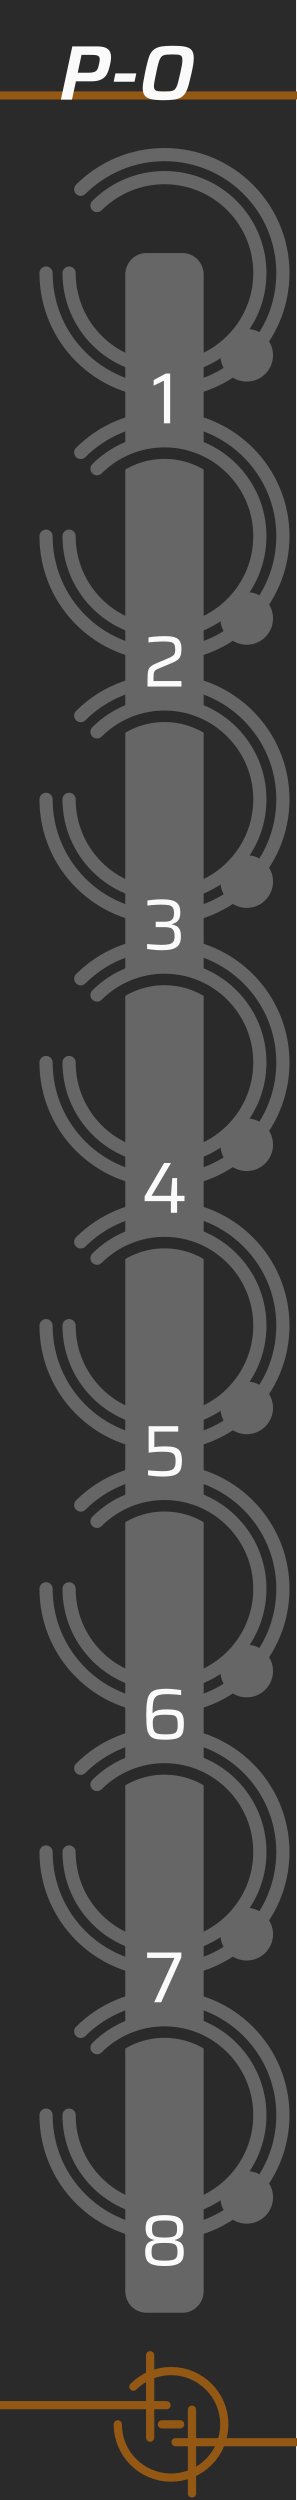
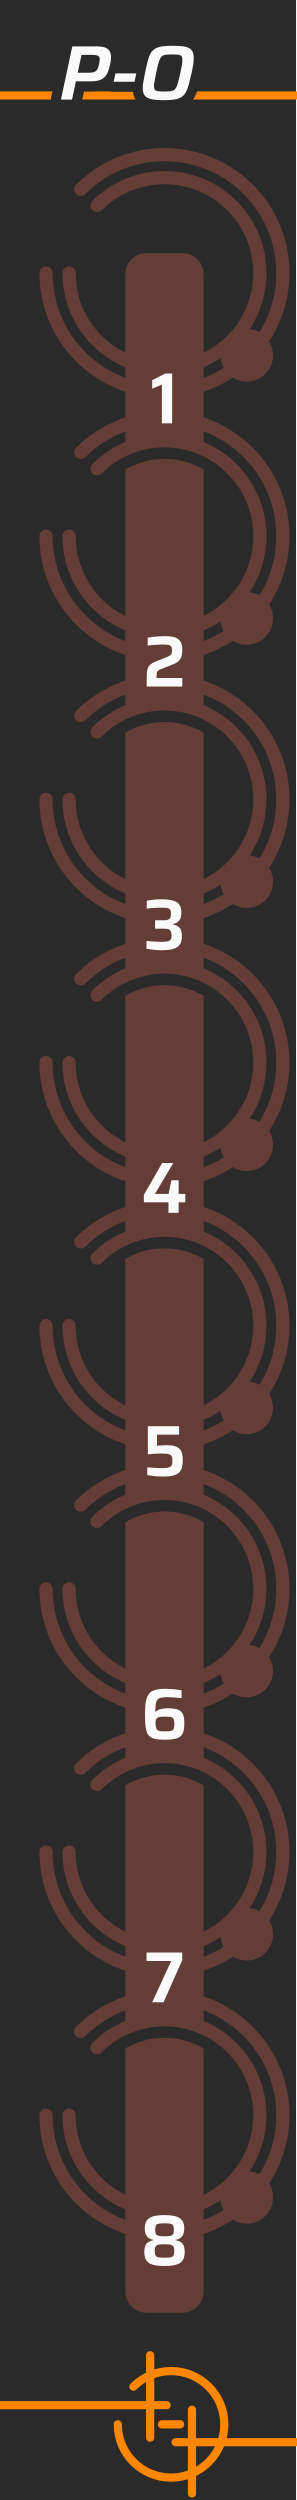
<svg xmlns="http://www.w3.org/2000/svg" width="100%" height="100%" viewBox="0 0 45 380" version="1.1" xml:space="preserve" style="fill-rule:evenodd;clip-rule:evenodd;stroke-linecap:round;stroke-linejoin:round;stroke-miterlimit:1.5;">
  <g id="background" transform="matrix(0.3,0,0,1,0,0)">
    <rect x="0" y="0" width="150" height="380" style="fill:rgb(42,42,42);" />
  </g>
  <g id="output" transform="matrix(1,0,0,1,-98.5,-10)">
    <g id="controls-background" transform="matrix(1,0,0,1,97,0)">
      <g transform="matrix(0.78158,0,0,0.916412,5.85871,29.4938)">
-         <path d="M33.447,24.286L33.447,358.743C33.447,360.399 31.87,361.744 29.928,361.744L22.891,361.744C20.949,361.744 19.373,360.399 19.373,358.743L19.373,24.286C19.373,22.63 20.949,21.285 22.891,21.285L29.928,21.285C31.87,21.285 33.447,22.63 33.447,24.286Z" style="fill:rgb(102,102,102);stroke:rgb(102,102,102);stroke-width:1.17px;" />
+         <path d="M33.447,24.286L33.447,358.743C33.447,360.399 31.87,361.744 29.928,361.744L22.891,361.744C20.949,361.744 19.373,360.399 19.373,358.743L19.373,24.286C19.373,22.63 20.949,21.285 22.891,21.285L29.928,21.285C31.87,21.285 33.447,22.63 33.447,24.286Z" style="fill:rgb(99,61,54);stroke:rgb(99,61,54);stroke-width:1.17px;" />
      </g>
      <g id="in-8-cutout" transform="matrix(1.1087,0,0,1.1087,-2.88043,-22.7283)">
        <path d="M34.632,311.368C32.475,309.212 29.55,308 26.5,308C23.45,308 20.525,309.212 18.368,311.368C20.525,309.212 23.45,308 26.5,308C29.55,308 32.475,309.212 34.632,311.368Z" style="fill:none;stroke:rgb(42,42,42);stroke-width:1.8px;stroke-linecap:butt;stroke-miterlimit:2;" />
      </g>
      <g id="in-7-cutout" transform="matrix(1.1087,0,0,1.1087,-2.88043,-62.7283)">
        <path d="M34.632,311.368C32.475,309.212 29.55,308 26.5,308C23.45,308 20.525,309.212 18.368,311.368C20.525,309.212 23.45,308 26.5,308C29.55,308 32.475,309.212 34.632,311.368Z" style="fill:none;stroke:rgb(42,42,42);stroke-width:1.8px;stroke-linecap:butt;stroke-miterlimit:2;" />
      </g>
      <g id="in-6-cutout" transform="matrix(1.1087,0,0,1.1087,-2.88043,-102.728)">
        <path d="M34.632,311.368C32.475,309.212 29.55,308 26.5,308C23.45,308 20.525,309.212 18.368,311.368C20.525,309.212 23.45,308 26.5,308C29.55,308 32.475,309.212 34.632,311.368Z" style="fill:none;stroke:rgb(42,42,42);stroke-width:1.8px;stroke-linecap:butt;stroke-miterlimit:2;" />
      </g>
      <g id="in-5-cutout" transform="matrix(1.1087,0,0,1.1087,-2.88043,-142.728)">
        <path d="M34.632,311.368C32.475,309.212 29.55,308 26.5,308C23.45,308 20.525,309.212 18.368,311.368C20.525,309.212 23.45,308 26.5,308C29.55,308 32.475,309.212 34.632,311.368Z" style="fill:none;stroke:rgb(42,42,42);stroke-width:1.8px;stroke-linecap:butt;stroke-miterlimit:2;" />
      </g>
      <g id="in-4-cutout" transform="matrix(1.1087,0,0,1.1087,-2.88043,-182.728)">
        <path d="M34.632,311.368C32.475,309.212 29.55,308 26.5,308C23.45,308 20.525,309.212 18.368,311.368C20.525,309.212 23.45,308 26.5,308C29.55,308 32.475,309.212 34.632,311.368Z" style="fill:none;stroke:rgb(42,42,42);stroke-width:1.8px;stroke-linecap:butt;stroke-miterlimit:2;" />
      </g>
      <g id="in-3-cutout" transform="matrix(1.1087,0,0,1.1087,-2.88043,-222.728)">
        <path d="M34.632,311.368C32.475,309.212 29.55,308 26.5,308C23.45,308 20.525,309.212 18.368,311.368C20.525,309.212 23.45,308 26.5,308C29.55,308 32.475,309.212 34.632,311.368Z" style="fill:none;stroke:rgb(42,42,42);stroke-width:1.8px;stroke-linecap:butt;stroke-miterlimit:2;" />
      </g>
      <g id="in-2-cutout" transform="matrix(1.1087,0,0,1.1087,-2.88043,-262.728)">
        <path d="M34.632,311.368C32.475,309.212 29.55,308 26.5,308C23.45,308 20.525,309.212 18.368,311.368C20.525,309.212 23.45,308 26.5,308C29.55,308 32.475,309.212 34.632,311.368Z" style="fill:none;stroke:rgb(42,42,42);stroke-width:1.8px;stroke-linecap:butt;stroke-miterlimit:2;" />
      </g>
      <g id="in-8" transform="matrix(1.56522,0,0,1.56522,-14.9783,-168.587)">
-         <path d="M15,319.5C15,325.851 20.149,331 26.5,331C32.847,331 38,325.847 38,319.5C38,313.153 32.847,308 26.5,308C23.45,308 20.525,309.212 18.368,311.368C20.525,309.212 23.45,308 26.5,308C32.847,308 38,313.153 38,319.5C38,325.847 32.847,331 26.5,331C20.149,331 15,325.851 15,319.5Z" style="fill:none;stroke:rgb(102,102,102);stroke-width:1.28px;stroke-linecap:butt;stroke-miterlimit:2;" />
+         <path d="M15,319.5C15,325.851 20.149,331 26.5,331C32.847,331 38,325.847 38,319.5C38,313.153 32.847,308 26.5,308C23.45,308 20.525,309.212 18.368,311.368C20.525,309.212 23.45,308 26.5,308C32.847,308 38,313.153 38,319.5C38,325.847 32.847,331 26.5,331C20.149,331 15,325.851 15,319.5Z" style="fill:none;stroke:rgb(99,61,54);stroke-width:1.28px;stroke-linecap:butt;stroke-miterlimit:2;" />
      </g>
      <g id="in-7" transform="matrix(1.56522,0,0,1.56522,-14.9783,-145.978)">
-         <path d="M15,279.5C15,285.851 20.149,291 26.5,291C32.847,291 38,285.847 38,279.5C38,273.153 32.847,268 26.5,268C23.45,268 20.525,269.212 18.368,271.368C20.525,269.212 23.45,268 26.5,268C32.847,268 38,273.153 38,279.5C38,285.847 32.847,291 26.5,291C20.149,291 15,285.851 15,279.5Z" style="fill:none;stroke:rgb(102,102,102);stroke-width:1.28px;stroke-linecap:butt;stroke-miterlimit:2;" />
+         <path d="M15,279.5C15,285.851 20.149,291 26.5,291C32.847,291 38,285.847 38,279.5C38,273.153 32.847,268 26.5,268C23.45,268 20.525,269.212 18.368,271.368C20.525,269.212 23.45,268 26.5,268C32.847,268 38,273.153 38,279.5C38,285.847 32.847,291 26.5,291C20.149,291 15,285.851 15,279.5Z" style="fill:none;stroke:rgb(99,61,54);stroke-width:1.28px;stroke-linecap:butt;stroke-miterlimit:2;" />
      </g>
      <g id="in-6" transform="matrix(1.56522,0,0,1.56522,-14.9783,-123.37)">
-         <path d="M15,239.5C15,245.851 20.149,251 26.5,251C32.847,251 38,245.847 38,239.5C38,233.153 32.847,228 26.5,228C23.45,228 20.525,229.212 18.368,231.368C20.525,229.212 23.45,228 26.5,228C32.847,228 38,233.153 38,239.5C38,245.847 32.847,251 26.5,251C20.149,251 15,245.851 15,239.5Z" style="fill:none;stroke:rgb(102,102,102);stroke-width:1.28px;stroke-linecap:butt;stroke-miterlimit:2;" />
+         <path d="M15,239.5C15,245.851 20.149,251 26.5,251C32.847,251 38,245.847 38,239.5C38,233.153 32.847,228 26.5,228C23.45,228 20.525,229.212 18.368,231.368C20.525,229.212 23.45,228 26.5,228C32.847,228 38,233.153 38,239.5C38,245.847 32.847,251 26.5,251C20.149,251 15,245.851 15,239.5Z" style="fill:none;stroke:rgb(99,61,54);stroke-width:1.28px;stroke-linecap:butt;stroke-miterlimit:2;" />
      </g>
      <g id="in-5" transform="matrix(1.56522,0,0,1.56522,-14.9783,-100.761)">
-         <path d="M15,199.5C15,205.851 20.149,211 26.5,211C32.847,211 38,205.847 38,199.5C38,193.153 32.847,188 26.5,188C23.45,188 20.525,189.212 18.368,191.368C20.525,189.212 23.45,188 26.5,188C32.847,188 38,193.153 38,199.5C38,205.847 32.847,211 26.5,211C20.149,211 15,205.851 15,199.5Z" style="fill:none;stroke:rgb(102,102,102);stroke-width:1.28px;stroke-linecap:butt;stroke-miterlimit:2;" />
+         <path d="M15,199.5C15,205.851 20.149,211 26.5,211C32.847,211 38,205.847 38,199.5C38,193.153 32.847,188 26.5,188C23.45,188 20.525,189.212 18.368,191.368C20.525,189.212 23.45,188 26.5,188C32.847,188 38,193.153 38,199.5C38,205.847 32.847,211 26.5,211C20.149,211 15,205.851 15,199.5Z" style="fill:none;stroke:rgb(99,61,54);stroke-width:1.28px;stroke-linecap:butt;stroke-miterlimit:2;" />
      </g>
      <g id="in-4" transform="matrix(1.56522,0,0,1.56522,-14.9783,-78.1522)">
-         <path d="M15,159.5C15,165.851 20.149,171 26.5,171C32.847,171 38,165.847 38,159.5C38,153.153 32.847,148 26.5,148C23.45,148 20.525,149.212 18.368,151.368C20.525,149.212 23.45,148 26.5,148C32.847,148 38,153.153 38,159.5C38,165.847 32.847,171 26.5,171C20.149,171 15,165.851 15,159.5Z" style="fill:none;stroke:rgb(102,102,102);stroke-width:1.28px;stroke-linecap:butt;stroke-miterlimit:2;" />
+         <path d="M15,159.5C15,165.851 20.149,171 26.5,171C32.847,171 38,165.847 38,159.5C38,153.153 32.847,148 26.5,148C23.45,148 20.525,149.212 18.368,151.368C20.525,149.212 23.45,148 26.5,148C32.847,148 38,153.153 38,159.5C38,165.847 32.847,171 26.5,171C20.149,171 15,165.851 15,159.5Z" style="fill:none;stroke:rgb(99,61,54);stroke-width:1.28px;stroke-linecap:butt;stroke-miterlimit:2;" />
      </g>
      <g id="in-3" transform="matrix(1.56522,0,0,1.56522,-14.9783,-55.5435)">
-         <path d="M15,119.5C15,125.851 20.149,131 26.5,131C32.847,131 38,125.847 38,119.5C38,113.153 32.847,108 26.5,108C23.45,108 20.525,109.212 18.368,111.368C20.525,109.212 23.45,108 26.5,108C32.847,108 38,113.153 38,119.5C38,125.847 32.847,131 26.5,131C20.149,131 15,125.851 15,119.5Z" style="fill:none;stroke:rgb(102,102,102);stroke-width:1.28px;stroke-linecap:butt;stroke-miterlimit:2;" />
+         <path d="M15,119.5C15,125.851 20.149,131 26.5,131C32.847,131 38,125.847 38,119.5C38,113.153 32.847,108 26.5,108C23.45,108 20.525,109.212 18.368,111.368C20.525,109.212 23.45,108 26.5,108C32.847,108 38,113.153 38,119.5C38,125.847 32.847,131 26.5,131C20.149,131 15,125.851 15,119.5Z" style="fill:none;stroke:rgb(99,61,54);stroke-width:1.28px;stroke-linecap:butt;stroke-miterlimit:2;" />
      </g>
      <g id="in-2" transform="matrix(1.56522,0,0,1.56522,-14.9783,-32.9348)">
-         <path d="M15,79.5C15,85.851 20.149,91 26.5,91C32.847,91 38,85.847 38,79.5C38,73.153 32.847,68 26.5,68C23.45,68 20.525,69.212 18.368,71.368C20.525,69.212 23.45,68 26.5,68C32.847,68 38,73.153 38,79.5C38,85.847 32.847,91 26.5,91C20.149,91 15,85.851 15,79.5Z" style="fill:none;stroke:rgb(102,102,102);stroke-width:1.28px;stroke-linecap:butt;stroke-miterlimit:2;" />
+         <path d="M15,79.5C15,85.851 20.149,91 26.5,91C32.847,91 38,85.847 38,79.5C38,73.153 32.847,68 26.5,68C23.45,68 20.525,69.212 18.368,71.368C20.525,69.212 23.45,68 26.5,68C32.847,68 38,73.153 38,79.5C38,85.847 32.847,91 26.5,91C20.149,91 15,85.851 15,79.5Z" style="fill:none;stroke:rgb(99,61,54);stroke-width:1.28px;stroke-linecap:butt;stroke-miterlimit:2;" />
      </g>
      <g id="in-1" transform="matrix(1.56522,0,0,1.56522,-14.9783,-10.3261)">
-         <path d="M15,39.5C15,45.851 20.149,51 26.5,51C32.847,51 38,45.847 38,39.5C38,33.153 32.847,28 26.5,28C23.45,28 20.525,29.212 18.368,31.368C20.525,29.212 23.45,28 26.5,28C32.847,28 38,33.153 38,39.5C38,45.847 32.847,51 26.5,51C20.149,51 15,45.851 15,39.5Z" style="fill:none;stroke:rgb(102,102,102);stroke-width:1.28px;stroke-linecap:butt;stroke-miterlimit:2;" />
+         <path d="M15,39.5C15,45.851 20.149,51 26.5,51C32.847,51 38,45.847 38,39.5C38,33.153 32.847,28 26.5,28C23.45,28 20.525,29.212 18.368,31.368C20.525,29.212 23.45,28 26.5,28C32.847,28 38,33.153 38,39.5C38,45.847 32.847,51 26.5,51C20.149,51 15,45.851 15,39.5Z" style="fill:none;stroke:rgb(99,61,54);stroke-width:1.28px;stroke-linecap:butt;stroke-miterlimit:2;" />
      </g>
      <g id="in-81" transform="matrix(1.26087,0,0,1.26087,-6.91304,-71.3478)">
-         <path d="M15,319.5C15,325.851 20.149,331 26.5,331C32.847,331 38,325.847 38,319.5C38,313.153 32.847,308 26.5,308C23.45,308 20.525,309.212 18.368,311.368C20.525,309.212 23.45,308 26.5,308C32.847,308 38,313.153 38,319.5C38,325.847 32.847,331 26.5,331C20.149,331 15,325.851 15,319.5Z" style="fill:none;stroke:rgb(102,102,102);stroke-width:1.59px;stroke-linecap:butt;stroke-miterlimit:2;" />
+         <path d="M15,319.5C15,325.851 20.149,331 26.5,331C32.847,331 38,325.847 38,319.5C38,313.153 32.847,308 26.5,308C23.45,308 20.525,309.212 18.368,311.368C20.525,309.212 23.45,308 26.5,308C32.847,308 38,313.153 38,319.5C38,325.847 32.847,331 26.5,331C20.149,331 15,325.851 15,319.5Z" style="fill:none;stroke:rgb(99,61,54);stroke-width:1.59px;stroke-linecap:butt;stroke-miterlimit:2;" />
      </g>
      <g id="in-71" transform="matrix(1.26087,0,0,1.26087,-6.91304,-60.9131)">
-         <path d="M15,279.5C15,285.851 20.149,291 26.5,291C32.847,291 38,285.847 38,279.5C38,273.153 32.847,268 26.5,268C23.45,268 20.525,269.212 18.368,271.368C20.525,269.212 23.45,268 26.5,268C32.847,268 38,273.153 38,279.5C38,285.847 32.847,291 26.5,291C20.149,291 15,285.851 15,279.5Z" style="fill:none;stroke:rgb(102,102,102);stroke-width:1.59px;stroke-linecap:butt;stroke-miterlimit:2;" />
+         <path d="M15,279.5C15,285.851 20.149,291 26.5,291C32.847,291 38,285.847 38,279.5C38,273.153 32.847,268 26.5,268C23.45,268 20.525,269.212 18.368,271.368C20.525,269.212 23.45,268 26.5,268C32.847,268 38,273.153 38,279.5C38,285.847 32.847,291 26.5,291C20.149,291 15,285.851 15,279.5Z" style="fill:none;stroke:rgb(99,61,54);stroke-width:1.59px;stroke-linecap:butt;stroke-miterlimit:2;" />
      </g>
      <g id="in-61" transform="matrix(1.26087,0,0,1.26087,-6.91304,-50.4783)">
-         <path d="M15,239.5C15,245.851 20.149,251 26.5,251C32.847,251 38,245.847 38,239.5C38,233.153 32.847,228 26.5,228C23.45,228 20.525,229.212 18.368,231.368C20.525,229.212 23.45,228 26.5,228C32.847,228 38,233.153 38,239.5C38,245.847 32.847,251 26.5,251C20.149,251 15,245.851 15,239.5Z" style="fill:none;stroke:rgb(102,102,102);stroke-width:1.59px;stroke-linecap:butt;stroke-miterlimit:2;" />
+         <path d="M15,239.5C15,245.851 20.149,251 26.5,251C32.847,251 38,245.847 38,239.5C38,233.153 32.847,228 26.5,228C23.45,228 20.525,229.212 18.368,231.368C20.525,229.212 23.45,228 26.5,228C32.847,228 38,233.153 38,239.5C38,245.847 32.847,251 26.5,251C20.149,251 15,245.851 15,239.5Z" style="fill:none;stroke:rgb(99,61,54);stroke-width:1.59px;stroke-linecap:butt;stroke-miterlimit:2;" />
      </g>
      <g id="in-51" transform="matrix(1.26087,0,0,1.26087,-6.91304,-40.0435)">
-         <path d="M15,199.5C15,205.851 20.149,211 26.5,211C32.847,211 38,205.847 38,199.5C38,193.153 32.847,188 26.5,188C23.45,188 20.525,189.212 18.368,191.368C20.525,189.212 23.45,188 26.5,188C32.847,188 38,193.153 38,199.5C38,205.847 32.847,211 26.5,211C20.149,211 15,205.851 15,199.5Z" style="fill:none;stroke:rgb(102,102,102);stroke-width:1.59px;stroke-linecap:butt;stroke-miterlimit:2;" />
+         <path d="M15,199.5C15,205.851 20.149,211 26.5,211C32.847,211 38,205.847 38,199.5C38,193.153 32.847,188 26.5,188C23.45,188 20.525,189.212 18.368,191.368C20.525,189.212 23.45,188 26.5,188C32.847,188 38,193.153 38,199.5C38,205.847 32.847,211 26.5,211C20.149,211 15,205.851 15,199.5Z" style="fill:none;stroke:rgb(99,61,54);stroke-width:1.59px;stroke-linecap:butt;stroke-miterlimit:2;" />
      </g>
      <g id="in-41" transform="matrix(1.26087,0,0,1.26087,-6.91304,-29.6087)">
-         <path d="M15,159.5C15,165.851 20.149,171 26.5,171C32.847,171 38,165.847 38,159.5C38,153.153 32.847,148 26.5,148C23.45,148 20.525,149.212 18.368,151.368C20.525,149.212 23.45,148 26.5,148C32.847,148 38,153.153 38,159.5C38,165.847 32.847,171 26.5,171C20.149,171 15,165.851 15,159.5Z" style="fill:none;stroke:rgb(102,102,102);stroke-width:1.59px;stroke-linecap:butt;stroke-miterlimit:2;" />
+         <path d="M15,159.5C15,165.851 20.149,171 26.5,171C32.847,171 38,165.847 38,159.5C38,153.153 32.847,148 26.5,148C23.45,148 20.525,149.212 18.368,151.368C20.525,149.212 23.45,148 26.5,148C32.847,148 38,153.153 38,159.5C38,165.847 32.847,171 26.5,171C20.149,171 15,165.851 15,159.5Z" style="fill:none;stroke:rgb(99,61,54);stroke-width:1.59px;stroke-linecap:butt;stroke-miterlimit:2;" />
      </g>
      <g id="in-31" transform="matrix(1.26087,0,0,1.26087,-6.91304,-19.1739)">
-         <path d="M15,119.5C15,125.851 20.149,131 26.5,131C32.847,131 38,125.847 38,119.5C38,113.153 32.847,108 26.5,108C23.45,108 20.525,109.212 18.368,111.368C20.525,109.212 23.45,108 26.5,108C32.847,108 38,113.153 38,119.5C38,125.847 32.847,131 26.5,131C20.149,131 15,125.851 15,119.5Z" style="fill:none;stroke:rgb(102,102,102);stroke-width:1.59px;stroke-linecap:butt;stroke-miterlimit:2;" />
+         <path d="M15,119.5C15,125.851 20.149,131 26.5,131C32.847,131 38,125.847 38,119.5C38,113.153 32.847,108 26.5,108C23.45,108 20.525,109.212 18.368,111.368C20.525,109.212 23.45,108 26.5,108C32.847,108 38,113.153 38,119.5C38,125.847 32.847,131 26.5,131C20.149,131 15,125.851 15,119.5Z" style="fill:none;stroke:rgb(99,61,54);stroke-width:1.59px;stroke-linecap:butt;stroke-miterlimit:2;" />
      </g>
      <g id="in-21" transform="matrix(1.26087,0,0,1.26087,-6.91304,-8.73914)">
-         <path d="M15,79.5C15,85.851 20.149,91 26.5,91C32.847,91 38,85.847 38,79.5C38,73.153 32.847,68 26.5,68C23.45,68 20.525,69.212 18.368,71.368C20.525,69.212 23.45,68 26.5,68C32.847,68 38,73.153 38,79.5C38,85.847 32.847,91 26.5,91C20.149,91 15,85.851 15,79.5Z" style="fill:none;stroke:rgb(102,102,102);stroke-width:1.59px;stroke-linecap:butt;stroke-miterlimit:2;" />
+         <path d="M15,79.5C15,85.851 20.149,91 26.5,91C32.847,91 38,85.847 38,79.5C38,73.153 32.847,68 26.5,68C23.45,68 20.525,69.212 18.368,71.368C20.525,69.212 23.45,68 26.5,68C32.847,68 38,73.153 38,79.5C38,85.847 32.847,91 26.5,91C20.149,91 15,85.851 15,79.5Z" style="fill:none;stroke:rgb(99,61,54);stroke-width:1.59px;stroke-linecap:butt;stroke-miterlimit:2;" />
      </g>
      <g id="in-11" transform="matrix(1.26087,0,0,1.26087,-6.91304,1.69564)">
-         <path d="M15,39.5C15,45.851 20.149,51 26.5,51C32.847,51 38,45.847 38,39.5C38,33.153 32.847,28 26.5,28C23.45,28 20.525,29.212 18.368,31.368C20.525,29.212 23.45,28 26.5,28C32.847,28 38,33.153 38,39.5C38,45.847 32.847,51 26.5,51C20.149,51 15,45.851 15,39.5Z" style="fill:none;stroke:rgb(102,102,102);stroke-width:1.59px;stroke-linecap:butt;stroke-miterlimit:2;" />
+         <path d="M15,39.5C15,45.851 20.149,51 26.5,51C32.847,51 38,45.847 38,39.5C38,33.153 32.847,28 26.5,28C23.45,28 20.525,29.212 18.368,31.368C20.525,29.212 23.45,28 26.5,28C32.847,28 38,33.153 38,39.5C38,45.847 32.847,51 26.5,51C20.149,51 15,45.851 15,39.5Z" style="fill:none;stroke:rgb(99,61,54);stroke-width:1.59px;stroke-linecap:butt;stroke-miterlimit:2;" />
      </g>
      <g id="in-8-led" transform="matrix(0.304348,0,0,0.304348,30.9348,331.978)">
-         <circle cx="26.5" cy="39.5" r="11.5" style="fill:rgb(102,102,102);stroke:rgb(102,102,102);stroke-width:3.29px;stroke-linecap:butt;stroke-miterlimit:2;" />
+         <circle cx="26.5" cy="39.5" r="11.5" style="fill:rgb(99,61,54);stroke:rgb(99,61,54);stroke-width:3.29px;stroke-linecap:butt;stroke-miterlimit:2;" />
      </g>
      <g id="in-7-led" transform="matrix(0.304348,0,0,0.304348,30.9348,291.978)">
-         <circle cx="26.5" cy="39.5" r="11.5" style="fill:rgb(102,102,102);stroke:rgb(102,102,102);stroke-width:3.29px;stroke-linecap:butt;stroke-miterlimit:2;" />
+         <circle cx="26.5" cy="39.5" r="11.5" style="fill:rgb(99,61,54);stroke:rgb(99,61,54);stroke-width:3.29px;stroke-linecap:butt;stroke-miterlimit:2;" />
      </g>
      <g id="in-6-led" transform="matrix(0.304348,0,0,0.304348,30.9348,251.978)">
-         <circle cx="26.5" cy="39.5" r="11.5" style="fill:rgb(102,102,102);stroke:rgb(102,102,102);stroke-width:3.29px;stroke-linecap:butt;stroke-miterlimit:2;" />
+         <circle cx="26.5" cy="39.5" r="11.5" style="fill:rgb(99,61,54);stroke:rgb(99,61,54);stroke-width:3.29px;stroke-linecap:butt;stroke-miterlimit:2;" />
      </g>
      <g id="in-5-led" transform="matrix(0.304348,0,0,0.304348,30.9348,211.978)">
-         <circle cx="26.5" cy="39.5" r="11.5" style="fill:rgb(102,102,102);stroke:rgb(102,102,102);stroke-width:3.29px;stroke-linecap:butt;stroke-miterlimit:2;" />
+         <circle cx="26.5" cy="39.5" r="11.5" style="fill:rgb(99,61,54);stroke:rgb(99,61,54);stroke-width:3.29px;stroke-linecap:butt;stroke-miterlimit:2;" />
      </g>
      <g id="in-4-led" transform="matrix(0.304348,0,0,0.304348,30.9348,171.978)">
-         <circle cx="26.5" cy="39.5" r="11.5" style="fill:rgb(102,102,102);stroke:rgb(102,102,102);stroke-width:3.29px;stroke-linecap:butt;stroke-miterlimit:2;" />
+         <circle cx="26.5" cy="39.5" r="11.5" style="fill:rgb(99,61,54);stroke:rgb(99,61,54);stroke-width:3.29px;stroke-linecap:butt;stroke-miterlimit:2;" />
      </g>
      <g id="in-3-led" transform="matrix(0.304348,0,0,0.304348,30.9348,131.978)">
-         <circle cx="26.5" cy="39.5" r="11.5" style="fill:rgb(102,102,102);stroke:rgb(102,102,102);stroke-width:3.29px;stroke-linecap:butt;stroke-miterlimit:2;" />
+         <circle cx="26.5" cy="39.5" r="11.5" style="fill:rgb(99,61,54);stroke:rgb(99,61,54);stroke-width:3.29px;stroke-linecap:butt;stroke-miterlimit:2;" />
      </g>
      <g id="in-2-led" transform="matrix(0.304348,0,0,0.304348,30.9348,91.9783)">
-         <circle cx="26.5" cy="39.5" r="11.5" style="fill:rgb(102,102,102);stroke:rgb(102,102,102);stroke-width:3.29px;stroke-linecap:butt;stroke-miterlimit:2;" />
+         <circle cx="26.5" cy="39.5" r="11.5" style="fill:rgb(99,61,54);stroke:rgb(99,61,54);stroke-width:3.29px;stroke-linecap:butt;stroke-miterlimit:2;" />
      </g>
      <g id="in-1-led" transform="matrix(0.304348,0,0,0.304348,30.9348,51.9783)">
-         <circle cx="26.5" cy="39.5" r="11.5" style="fill:rgb(102,102,102);stroke:rgb(102,102,102);stroke-width:3.29px;stroke-linecap:butt;stroke-miterlimit:2;" />
+         <circle cx="26.5" cy="39.5" r="11.5" style="fill:rgb(99,61,54);stroke:rgb(99,61,54);stroke-width:3.29px;stroke-linecap:butt;stroke-miterlimit:2;" />
      </g>
    </g>
    <g id="text" transform="matrix(1,0,0,1,42.4702,15)">
      <g transform="matrix(1,0,0,1,81.0358,339.348)">
-         <g transform="matrix(11,0,0,11,-3.7565,0)">
-           <path d="M0.341,0.008C0.285,0.008 0.239,0.004 0.204,-0.005C0.169,-0.013 0.142,-0.025 0.123,-0.042C0.104,-0.058 0.092,-0.078 0.085,-0.102C0.078,-0.125 0.074,-0.153 0.074,-0.184C0.074,-0.223 0.079,-0.254 0.089,-0.276C0.098,-0.297 0.112,-0.313 0.131,-0.324C0.15,-0.335 0.172,-0.343 0.199,-0.349L0.199,-0.353C0.158,-0.361 0.128,-0.378 0.109,-0.403C0.09,-0.428 0.08,-0.465 0.08,-0.515C0.08,-0.546 0.084,-0.572 0.092,-0.595C0.1,-0.618 0.114,-0.636 0.133,-0.652C0.152,-0.667 0.179,-0.678 0.213,-0.685C0.247,-0.692 0.29,-0.696 0.341,-0.696C0.392,-0.696 0.435,-0.692 0.469,-0.685C0.503,-0.678 0.53,-0.667 0.549,-0.652C0.568,-0.636 0.582,-0.618 0.59,-0.595C0.598,-0.572 0.602,-0.546 0.602,-0.515C0.602,-0.465 0.592,-0.428 0.573,-0.403C0.554,-0.378 0.524,-0.361 0.483,-0.353L0.483,-0.349C0.51,-0.343 0.533,-0.335 0.552,-0.324C0.57,-0.313 0.584,-0.297 0.594,-0.276C0.603,-0.254 0.608,-0.223 0.608,-0.184C0.608,-0.153 0.604,-0.125 0.598,-0.102C0.591,-0.078 0.578,-0.058 0.559,-0.042C0.54,-0.025 0.513,-0.013 0.478,-0.005C0.443,0.004 0.398,0.008 0.341,0.008ZM0.341,-0.066C0.387,-0.066 0.423,-0.069 0.449,-0.075C0.475,-0.08 0.494,-0.092 0.505,-0.109C0.516,-0.126 0.521,-0.152 0.521,-0.187C0.521,-0.214 0.518,-0.236 0.513,-0.253C0.508,-0.269 0.499,-0.281 0.486,-0.29C0.472,-0.299 0.454,-0.304 0.431,-0.307C0.408,-0.31 0.378,-0.311 0.341,-0.311C0.304,-0.311 0.274,-0.31 0.251,-0.307C0.228,-0.304 0.21,-0.299 0.197,-0.29C0.184,-0.281 0.174,-0.269 0.17,-0.253C0.165,-0.236 0.162,-0.214 0.162,-0.187C0.162,-0.152 0.167,-0.126 0.178,-0.109C0.189,-0.092 0.207,-0.08 0.233,-0.075C0.259,-0.069 0.295,-0.066 0.341,-0.066ZM0.341,-0.385C0.388,-0.385 0.424,-0.388 0.449,-0.395C0.474,-0.401 0.491,-0.413 0.501,-0.43C0.51,-0.447 0.515,-0.471 0.515,-0.503C0.515,-0.535 0.511,-0.56 0.502,-0.577C0.493,-0.594 0.475,-0.605 0.451,-0.612C0.426,-0.619 0.389,-0.622 0.341,-0.622C0.293,-0.622 0.257,-0.619 0.232,-0.612C0.207,-0.605 0.19,-0.594 0.181,-0.577C0.172,-0.56 0.168,-0.535 0.168,-0.503C0.168,-0.471 0.173,-0.447 0.182,-0.43C0.191,-0.413 0.209,-0.401 0.234,-0.395C0.259,-0.388 0.294,-0.385 0.341,-0.385Z" style="fill:rgb(250,250,250);fill-rule:nonzero;" />
+         <g transform="matrix(11,0,0,11,-3.751,0)">
+           <path d="M0.341,0.008C0.283,0.008 0.236,0.004 0.199,-0.005C0.162,-0.014 0.134,-0.026 0.114,-0.043C0.094,-0.06 0.08,-0.08 0.073,-0.104C0.066,-0.127 0.062,-0.154 0.062,-0.184C0.062,-0.223 0.067,-0.253 0.077,-0.275C0.086,-0.296 0.1,-0.313 0.119,-0.324C0.138,-0.335 0.16,-0.343 0.187,-0.349L0.187,-0.353C0.146,-0.362 0.116,-0.378 0.097,-0.403C0.078,-0.428 0.068,-0.465 0.068,-0.515C0.068,-0.544 0.072,-0.57 0.081,-0.593C0.09,-0.616 0.104,-0.635 0.125,-0.65C0.145,-0.665 0.173,-0.677 0.208,-0.685C0.243,-0.692 0.288,-0.696 0.341,-0.696C0.394,-0.696 0.438,-0.692 0.473,-0.685C0.508,-0.677 0.536,-0.665 0.557,-0.65C0.577,-0.635 0.592,-0.616 0.601,-0.593C0.61,-0.57 0.614,-0.544 0.614,-0.515C0.614,-0.465 0.604,-0.428 0.585,-0.403C0.566,-0.378 0.536,-0.362 0.495,-0.353L0.495,-0.349C0.522,-0.343 0.545,-0.335 0.564,-0.324C0.582,-0.313 0.596,-0.296 0.606,-0.275C0.615,-0.253 0.62,-0.223 0.62,-0.184C0.62,-0.154 0.616,-0.127 0.608,-0.104C0.6,-0.08 0.586,-0.06 0.567,-0.043C0.547,-0.026 0.519,-0.014 0.482,-0.005C0.445,0.004 0.398,0.008 0.341,0.008ZM0.341,-0.107C0.376,-0.107 0.404,-0.109 0.424,-0.112C0.443,-0.115 0.457,-0.124 0.465,-0.137C0.472,-0.15 0.476,-0.17 0.476,-0.197C0.476,-0.218 0.474,-0.235 0.47,-0.248C0.466,-0.261 0.459,-0.27 0.45,-0.277C0.44,-0.283 0.426,-0.287 0.409,-0.29C0.391,-0.292 0.368,-0.293 0.341,-0.293C0.313,-0.293 0.29,-0.292 0.273,-0.29C0.256,-0.287 0.242,-0.283 0.232,-0.277C0.222,-0.27 0.215,-0.261 0.212,-0.248C0.208,-0.235 0.206,-0.218 0.206,-0.197C0.206,-0.17 0.21,-0.15 0.218,-0.137C0.225,-0.124 0.239,-0.115 0.259,-0.112C0.278,-0.109 0.306,-0.107 0.341,-0.107ZM0.341,-0.403C0.377,-0.403 0.404,-0.405 0.423,-0.41C0.441,-0.414 0.453,-0.422 0.46,-0.435C0.467,-0.448 0.47,-0.467 0.47,-0.492C0.47,-0.518 0.467,-0.537 0.461,-0.55C0.454,-0.563 0.442,-0.571 0.424,-0.576C0.405,-0.58 0.378,-0.582 0.341,-0.582C0.304,-0.582 0.277,-0.58 0.258,-0.576C0.239,-0.571 0.227,-0.563 0.221,-0.55C0.215,-0.537 0.212,-0.518 0.212,-0.492C0.212,-0.467 0.215,-0.448 0.222,-0.435C0.228,-0.422 0.24,-0.414 0.259,-0.41C0.278,-0.405 0.305,-0.403 0.341,-0.403Z" style="fill:rgb(250,250,250);fill-rule:nonzero;" />
        </g>
      </g>
      <g transform="matrix(1,0,0,1,81.0358,299.348)">
-         <g transform="matrix(11,0,0,11,-3.0965,0)">
-           <path d="M0.139,-0L0.419,-0.613L0.041,-0.613L0.041,-0.688L0.514,-0.688L0.514,-0.621L0.235,-0L0.139,-0Z" style="fill:rgb(250,250,250);fill-rule:nonzero;" />
+         <g transform="matrix(11,0,0,11,-3.1295,0)">
+           <path d="M0.114,-0L0.377,-0.571L0.036,-0.571L0.036,-0.688L0.529,-0.688L0.529,-0.582L0.271,-0L0.114,-0Z" style="fill:rgb(250,250,250);fill-rule:nonzero;" />
        </g>
      </g>
      <g transform="matrix(1,0,0,1,81.0358,259.348)">
-         <g transform="matrix(11,0,0,11,-3.6135,0)">
-           <path d="M0.347,0.008C0.301,0.008 0.262,0.006 0.23,0.002C0.197,-0.003 0.17,-0.012 0.15,-0.027C0.129,-0.041 0.112,-0.063 0.101,-0.093C0.094,-0.108 0.089,-0.127 0.086,-0.15C0.083,-0.173 0.08,-0.2 0.079,-0.231C0.077,-0.262 0.076,-0.297 0.076,-0.337C0.076,-0.374 0.077,-0.407 0.079,-0.437C0.08,-0.467 0.083,-0.494 0.087,-0.517C0.09,-0.54 0.095,-0.561 0.101,-0.579C0.112,-0.61 0.129,-0.634 0.15,-0.651C0.171,-0.668 0.199,-0.679 0.232,-0.686C0.265,-0.693 0.306,-0.696 0.354,-0.696C0.371,-0.696 0.392,-0.695 0.415,-0.694C0.438,-0.692 0.462,-0.69 0.487,-0.687C0.511,-0.684 0.535,-0.681 0.558,-0.678L0.558,-0.609C0.537,-0.612 0.516,-0.614 0.493,-0.616C0.47,-0.617 0.448,-0.619 0.427,-0.62C0.405,-0.621 0.387,-0.622 0.372,-0.622C0.325,-0.622 0.288,-0.619 0.261,-0.612C0.233,-0.605 0.212,-0.593 0.198,-0.575C0.184,-0.557 0.175,-0.531 0.17,-0.497C0.165,-0.462 0.163,-0.417 0.163,-0.361L0.169,-0.361C0.176,-0.369 0.187,-0.377 0.2,-0.385C0.213,-0.392 0.233,-0.399 0.259,-0.404C0.284,-0.409 0.319,-0.411 0.362,-0.411C0.404,-0.411 0.44,-0.409 0.47,-0.404C0.5,-0.399 0.524,-0.39 0.543,-0.377C0.562,-0.364 0.575,-0.344 0.584,-0.319C0.592,-0.294 0.596,-0.26 0.596,-0.218C0.596,-0.174 0.593,-0.137 0.587,-0.108C0.58,-0.079 0.568,-0.056 0.55,-0.039C0.532,-0.022 0.507,-0.01 0.474,-0.003C0.441,0.004 0.399,0.008 0.347,0.008ZM0.339,-0.066C0.374,-0.066 0.402,-0.067 0.425,-0.07C0.448,-0.073 0.465,-0.079 0.478,-0.088C0.491,-0.097 0.499,-0.11 0.504,-0.127C0.509,-0.144 0.511,-0.168 0.511,-0.199C0.511,-0.231 0.509,-0.256 0.504,-0.275C0.499,-0.294 0.491,-0.308 0.479,-0.317C0.467,-0.326 0.45,-0.331 0.427,-0.334C0.404,-0.336 0.375,-0.337 0.339,-0.337C0.3,-0.337 0.268,-0.335 0.245,-0.331C0.222,-0.327 0.204,-0.321 0.194,-0.312C0.183,-0.303 0.175,-0.291 0.172,-0.277C0.168,-0.263 0.166,-0.246 0.166,-0.226C0.166,-0.189 0.169,-0.16 0.175,-0.139C0.18,-0.118 0.19,-0.102 0.203,-0.091C0.216,-0.08 0.233,-0.074 0.255,-0.071C0.277,-0.068 0.305,-0.066 0.339,-0.066Z" style="fill:rgb(250,250,250);fill-rule:nonzero;" />
+         <g transform="matrix(11,0,0,11,-3.652,0)">
+           <path d="M0.344,0.008C0.298,0.008 0.259,0.006 0.227,0.002C0.194,-0.003 0.167,-0.011 0.146,-0.024C0.125,-0.037 0.107,-0.056 0.094,-0.081C0.087,-0.098 0.081,-0.118 0.076,-0.142C0.071,-0.166 0.067,-0.194 0.065,-0.227C0.063,-0.26 0.062,-0.297 0.062,-0.34C0.062,-0.377 0.063,-0.41 0.065,-0.44C0.066,-0.469 0.069,-0.496 0.074,-0.519C0.079,-0.542 0.085,-0.563 0.092,-0.581C0.104,-0.611 0.121,-0.634 0.142,-0.651C0.163,-0.667 0.191,-0.679 0.226,-0.686C0.26,-0.693 0.302,-0.696 0.351,-0.696C0.37,-0.696 0.392,-0.695 0.417,-0.693C0.442,-0.691 0.467,-0.689 0.494,-0.686C0.52,-0.683 0.545,-0.679 0.568,-0.675L0.568,-0.566C0.545,-0.569 0.521,-0.571 0.498,-0.573C0.474,-0.575 0.452,-0.577 0.431,-0.578C0.41,-0.579 0.393,-0.58 0.379,-0.58C0.34,-0.58 0.309,-0.578 0.286,-0.573C0.263,-0.568 0.245,-0.558 0.234,-0.544C0.222,-0.53 0.214,-0.51 0.211,-0.483C0.207,-0.456 0.205,-0.421 0.205,-0.377L0.211,-0.377C0.217,-0.384 0.226,-0.391 0.238,-0.399C0.25,-0.406 0.267,-0.413 0.29,-0.418C0.312,-0.423 0.342,-0.426 0.379,-0.426C0.418,-0.426 0.451,-0.423 0.48,-0.418C0.509,-0.413 0.532,-0.403 0.551,-0.389C0.57,-0.374 0.584,-0.354 0.593,-0.328C0.602,-0.302 0.606,-0.268 0.606,-0.226C0.606,-0.182 0.603,-0.145 0.596,-0.115C0.588,-0.085 0.576,-0.061 0.557,-0.043C0.538,-0.025 0.511,-0.012 0.477,-0.004C0.443,0.004 0.399,0.008 0.344,0.008ZM0.336,-0.107C0.363,-0.107 0.385,-0.108 0.402,-0.11C0.419,-0.112 0.433,-0.116 0.443,-0.123C0.452,-0.13 0.459,-0.14 0.463,-0.153C0.466,-0.166 0.468,-0.184 0.468,-0.207C0.468,-0.23 0.466,-0.249 0.463,-0.264C0.459,-0.278 0.452,-0.288 0.443,-0.295C0.434,-0.302 0.42,-0.306 0.403,-0.308C0.386,-0.31 0.363,-0.311 0.336,-0.311C0.307,-0.311 0.284,-0.309 0.267,-0.306C0.249,-0.303 0.237,-0.298 0.229,-0.291C0.22,-0.284 0.215,-0.275 0.212,-0.264C0.209,-0.253 0.208,-0.24 0.208,-0.224C0.208,-0.196 0.21,-0.174 0.215,-0.159C0.219,-0.143 0.226,-0.131 0.236,-0.124C0.245,-0.117 0.258,-0.112 0.275,-0.11C0.291,-0.108 0.311,-0.107 0.336,-0.107Z" style="fill:rgb(250,250,250);fill-rule:nonzero;" />
        </g>
      </g>
      <g transform="matrix(1,0,0,1,81.0358,219.348)">
-         <g transform="matrix(11,0,0,11,-3.4045,0)">
-           <path d="M0.287,0.008C0.266,0.008 0.244,0.007 0.219,0.006C0.194,0.004 0.17,0.002 0.146,-0.001C0.122,-0.003 0.101,-0.006 0.082,-0.009L0.082,-0.078C0.105,-0.076 0.129,-0.074 0.154,-0.072C0.179,-0.07 0.202,-0.069 0.224,-0.068C0.246,-0.067 0.265,-0.066 0.281,-0.066C0.318,-0.066 0.349,-0.068 0.373,-0.073C0.396,-0.077 0.415,-0.084 0.428,-0.095C0.44,-0.105 0.45,-0.119 0.455,-0.137C0.46,-0.154 0.463,-0.176 0.463,-0.203C0.463,-0.232 0.46,-0.256 0.455,-0.274C0.449,-0.291 0.439,-0.304 0.425,-0.313C0.41,-0.322 0.39,-0.328 0.365,-0.331C0.34,-0.334 0.307,-0.335 0.267,-0.335C0.254,-0.335 0.237,-0.335 0.218,-0.334C0.198,-0.333 0.177,-0.331 0.155,-0.329C0.133,-0.327 0.111,-0.325 0.09,-0.322L0.09,-0.688L0.499,-0.688L0.499,-0.613L0.169,-0.613L0.169,-0.399C0.182,-0.401 0.198,-0.403 0.216,-0.405C0.233,-0.406 0.251,-0.407 0.27,-0.408C0.288,-0.409 0.305,-0.409 0.321,-0.409C0.37,-0.409 0.41,-0.405 0.44,-0.397C0.47,-0.389 0.493,-0.377 0.509,-0.36C0.524,-0.343 0.535,-0.322 0.541,-0.298C0.547,-0.273 0.55,-0.245 0.55,-0.213C0.55,-0.172 0.546,-0.138 0.539,-0.11C0.531,-0.081 0.518,-0.059 0.499,-0.042C0.48,-0.025 0.453,-0.012 0.419,-0.004C0.385,0.004 0.341,0.008 0.287,0.008Z" style="fill:rgb(250,250,250);fill-rule:nonzero;" />
+         <g transform="matrix(11,0,0,11,-3.4265,0)">
+           <path d="M0.291,0.008C0.269,0.008 0.245,0.007 0.219,0.006C0.192,0.004 0.166,0.002 0.141,-0.002C0.116,-0.005 0.093,-0.008 0.073,-0.012L0.073,-0.12C0.098,-0.118 0.123,-0.116 0.148,-0.114C0.172,-0.112 0.196,-0.111 0.219,-0.11C0.241,-0.109 0.26,-0.108 0.276,-0.108C0.306,-0.108 0.33,-0.11 0.349,-0.113C0.368,-0.116 0.382,-0.121 0.393,-0.128C0.403,-0.135 0.41,-0.146 0.415,-0.159C0.419,-0.172 0.421,-0.189 0.421,-0.21C0.421,-0.232 0.419,-0.25 0.414,-0.264C0.409,-0.277 0.401,-0.287 0.39,-0.294C0.379,-0.3 0.363,-0.304 0.344,-0.307C0.325,-0.309 0.3,-0.31 0.27,-0.31C0.253,-0.31 0.234,-0.31 0.212,-0.309C0.19,-0.308 0.168,-0.306 0.145,-0.305C0.122,-0.303 0.101,-0.301 0.081,-0.298L0.081,-0.688L0.513,-0.688L0.513,-0.571L0.208,-0.571L0.208,-0.417C0.22,-0.418 0.234,-0.42 0.251,-0.421C0.267,-0.422 0.283,-0.423 0.3,-0.424C0.316,-0.425 0.33,-0.425 0.343,-0.425C0.388,-0.425 0.425,-0.421 0.454,-0.412C0.483,-0.403 0.505,-0.39 0.521,-0.373C0.537,-0.355 0.548,-0.334 0.555,-0.309C0.561,-0.284 0.564,-0.255 0.564,-0.222C0.564,-0.181 0.56,-0.146 0.553,-0.117C0.545,-0.088 0.531,-0.064 0.512,-0.046C0.492,-0.027 0.464,-0.014 0.428,-0.005C0.392,0.004 0.346,0.008 0.291,0.008Z" style="fill:rgb(250,250,250);fill-rule:nonzero;" />
        </g>
      </g>
      <g transform="matrix(1,0,0,1,81.0358,179.348)">
-         <g transform="matrix(11,0,0,11,-3.531,0)">
-           <path d="M0.409,-0L0.409,-0.161L0.046,-0.161L0.046,-0.227L0.315,-0.688L0.41,-0.688L0.142,-0.235L0.41,-0.235L0.428,-0.48L0.495,-0.48L0.495,-0.235L0.597,-0.235L0.597,-0.161L0.495,-0.161L0.495,-0L0.409,-0Z" style="fill:rgb(250,250,250);fill-rule:nonzero;" />
+         <g transform="matrix(11,0,0,11,-3.5585,0)">
+           <path d="M0.378,-0L0.378,-0.145L0.038,-0.145L0.038,-0.248L0.291,-0.688L0.445,-0.688L0.191,-0.261L0.38,-0.261L0.418,-0.45L0.519,-0.45L0.519,-0.261L0.611,-0.261L0.611,-0.145L0.519,-0.145L0.519,-0L0.378,-0Z" style="fill:rgb(250,250,250);fill-rule:nonzero;" />
        </g>
      </g>
      <g transform="matrix(1,0,0,1,81.0358,139.348)">
-         <g transform="matrix(11,0,0,11,-3.3055,0)">
-           <path d="M0.264,0.008C0.243,0.008 0.221,0.007 0.196,0.006C0.171,0.004 0.146,0.002 0.123,-0.001C0.099,-0.004 0.078,-0.006 0.06,-0.009L0.06,-0.078C0.083,-0.076 0.106,-0.074 0.131,-0.072C0.156,-0.07 0.179,-0.069 0.201,-0.068C0.223,-0.067 0.242,-0.066 0.258,-0.066C0.297,-0.066 0.331,-0.069 0.358,-0.074C0.385,-0.079 0.406,-0.09 0.42,-0.107C0.433,-0.124 0.44,-0.15 0.44,-0.187C0.44,-0.218 0.436,-0.242 0.427,-0.261C0.418,-0.279 0.404,-0.292 0.385,-0.3C0.366,-0.307 0.34,-0.311 0.308,-0.311L0.179,-0.311L0.179,-0.386L0.308,-0.386C0.331,-0.386 0.351,-0.389 0.37,-0.395C0.389,-0.401 0.404,-0.412 0.415,-0.429C0.426,-0.446 0.432,-0.47 0.432,-0.503C0.432,-0.539 0.426,-0.565 0.414,-0.582C0.402,-0.599 0.383,-0.61 0.356,-0.615C0.329,-0.62 0.293,-0.622 0.248,-0.622C0.23,-0.622 0.21,-0.621 0.188,-0.62C0.166,-0.619 0.144,-0.617 0.123,-0.616C0.101,-0.614 0.081,-0.612 0.064,-0.609L0.064,-0.679C0.082,-0.682 0.103,-0.685 0.126,-0.688C0.149,-0.69 0.173,-0.692 0.198,-0.694C0.223,-0.695 0.245,-0.696 0.265,-0.696C0.314,-0.696 0.354,-0.692 0.387,-0.685C0.42,-0.678 0.446,-0.667 0.465,-0.652C0.484,-0.637 0.498,-0.619 0.507,-0.596C0.515,-0.573 0.519,-0.546 0.519,-0.515C0.519,-0.465 0.509,-0.428 0.489,-0.403C0.468,-0.378 0.439,-0.362 0.402,-0.353L0.402,-0.349C0.427,-0.344 0.449,-0.336 0.468,-0.325C0.487,-0.314 0.501,-0.297 0.512,-0.274C0.522,-0.251 0.527,-0.221 0.527,-0.184C0.527,-0.155 0.524,-0.128 0.517,-0.105C0.509,-0.081 0.497,-0.061 0.478,-0.044C0.459,-0.027 0.433,-0.014 0.399,-0.006C0.364,0.004 0.319,0.008 0.264,0.008Z" style="fill:rgb(250,250,250);fill-rule:nonzero;" />
+         <g transform="matrix(11,0,0,11,-3.3385,0)">
+           <path d="M0.269,0.008C0.247,0.008 0.223,0.007 0.197,0.006C0.17,0.004 0.145,0.001 0.12,-0.002C0.095,-0.005 0.073,-0.009 0.054,-0.012L0.054,-0.12C0.077,-0.118 0.101,-0.116 0.127,-0.114C0.152,-0.112 0.175,-0.111 0.199,-0.11C0.222,-0.109 0.241,-0.108 0.257,-0.108C0.29,-0.108 0.318,-0.11 0.339,-0.113C0.36,-0.116 0.376,-0.123 0.386,-0.136C0.395,-0.149 0.4,-0.169 0.4,-0.197C0.4,-0.222 0.397,-0.241 0.39,-0.255C0.383,-0.268 0.372,-0.278 0.357,-0.283C0.341,-0.288 0.32,-0.29 0.293,-0.29L0.173,-0.29L0.173,-0.406L0.293,-0.406C0.315,-0.406 0.334,-0.408 0.349,-0.413C0.364,-0.417 0.375,-0.425 0.382,-0.437C0.389,-0.449 0.393,-0.467 0.393,-0.492C0.393,-0.52 0.389,-0.54 0.381,-0.553C0.372,-0.565 0.357,-0.573 0.336,-0.576C0.315,-0.579 0.285,-0.58 0.247,-0.58C0.228,-0.58 0.206,-0.579 0.184,-0.578C0.161,-0.577 0.138,-0.575 0.116,-0.574C0.094,-0.572 0.075,-0.57 0.058,-0.567L0.058,-0.676C0.077,-0.68 0.098,-0.684 0.123,-0.687C0.148,-0.69 0.173,-0.692 0.199,-0.694C0.225,-0.695 0.249,-0.696 0.27,-0.696C0.321,-0.696 0.364,-0.692 0.399,-0.684C0.433,-0.676 0.46,-0.664 0.481,-0.649C0.501,-0.634 0.515,-0.615 0.524,-0.593C0.533,-0.57 0.537,-0.544 0.537,-0.515C0.537,-0.465 0.527,-0.428 0.507,-0.403C0.487,-0.378 0.458,-0.362 0.419,-0.353L0.419,-0.349C0.445,-0.344 0.467,-0.335 0.486,-0.324C0.505,-0.313 0.519,-0.296 0.529,-0.274C0.539,-0.251 0.544,-0.221 0.544,-0.184C0.544,-0.156 0.54,-0.13 0.533,-0.107C0.525,-0.083 0.511,-0.063 0.492,-0.046C0.473,-0.028 0.445,-0.015 0.409,-0.006C0.373,0.003 0.326,0.008 0.269,0.008Z" style="fill:rgb(250,250,250);fill-rule:nonzero;" />
        </g>
      </g>
      <g transform="matrix(1,0,0,1,81.0358,99.348)">
-         <g transform="matrix(11,0,0,11,-3.355,0)">
-           <path d="M0.07,-0L0.07,-0.08C0.07,-0.118 0.071,-0.15 0.073,-0.176C0.074,-0.201 0.079,-0.222 0.086,-0.239C0.093,-0.256 0.105,-0.27 0.121,-0.282C0.136,-0.294 0.158,-0.306 0.187,-0.318L0.368,-0.395C0.392,-0.406 0.41,-0.416 0.422,-0.425C0.434,-0.434 0.442,-0.446 0.447,-0.459C0.451,-0.472 0.453,-0.49 0.453,-0.512C0.453,-0.544 0.448,-0.568 0.439,-0.584C0.429,-0.599 0.412,-0.61 0.388,-0.615C0.363,-0.62 0.329,-0.622 0.284,-0.622C0.268,-0.622 0.249,-0.621 0.226,-0.62C0.203,-0.619 0.179,-0.617 0.154,-0.616C0.129,-0.614 0.106,-0.612 0.084,-0.609L0.084,-0.679C0.103,-0.682 0.126,-0.685 0.152,-0.688C0.177,-0.69 0.204,-0.692 0.232,-0.694C0.259,-0.695 0.285,-0.696 0.31,-0.696C0.342,-0.696 0.372,-0.694 0.399,-0.691C0.426,-0.688 0.451,-0.68 0.472,-0.669C0.493,-0.658 0.51,-0.64 0.522,-0.617C0.533,-0.593 0.539,-0.561 0.539,-0.521C0.539,-0.481 0.535,-0.449 0.527,-0.426C0.518,-0.402 0.505,-0.383 0.487,-0.369C0.468,-0.354 0.444,-0.341 0.414,-0.328L0.208,-0.241C0.191,-0.234 0.178,-0.225 0.171,-0.216C0.163,-0.207 0.158,-0.195 0.156,-0.18C0.154,-0.165 0.153,-0.145 0.153,-0.122L0.153,-0.075L0.539,-0.075L0.539,-0L0.07,-0Z" style="fill:rgb(250,250,250);fill-rule:nonzero;" />
+         <g transform="matrix(11,0,0,11,-3.3605,0)">
+           <path d="M0.059,-0L0.059,-0.09C0.059,-0.129 0.06,-0.162 0.062,-0.189C0.064,-0.216 0.069,-0.238 0.077,-0.257C0.084,-0.276 0.096,-0.292 0.112,-0.305C0.127,-0.318 0.149,-0.331 0.177,-0.342L0.335,-0.406C0.356,-0.415 0.372,-0.424 0.383,-0.431C0.394,-0.438 0.401,-0.446 0.404,-0.457C0.407,-0.468 0.409,-0.482 0.409,-0.5C0.409,-0.524 0.405,-0.542 0.397,-0.554C0.388,-0.565 0.374,-0.573 0.354,-0.576C0.333,-0.579 0.304,-0.58 0.267,-0.58C0.252,-0.58 0.234,-0.579 0.212,-0.578C0.19,-0.577 0.167,-0.575 0.143,-0.573C0.119,-0.571 0.096,-0.569 0.073,-0.566L0.073,-0.675C0.094,-0.679 0.118,-0.683 0.145,-0.686C0.172,-0.689 0.201,-0.691 0.23,-0.693C0.259,-0.695 0.285,-0.696 0.31,-0.696C0.343,-0.696 0.375,-0.694 0.404,-0.69C0.433,-0.686 0.458,-0.678 0.48,-0.665C0.502,-0.652 0.519,-0.634 0.532,-0.609C0.545,-0.584 0.551,-0.551 0.551,-0.509C0.551,-0.468 0.547,-0.434 0.538,-0.409C0.529,-0.384 0.515,-0.363 0.497,-0.348C0.479,-0.333 0.457,-0.32 0.43,-0.309L0.25,-0.237C0.234,-0.231 0.222,-0.225 0.215,-0.218C0.207,-0.211 0.202,-0.202 0.2,-0.191C0.197,-0.18 0.196,-0.165 0.196,-0.146L0.196,-0.117L0.551,-0.117L0.551,-0L0.059,-0Z" style="fill:rgb(250,250,250);fill-rule:nonzero;" />
        </g>
      </g>
      <g transform="matrix(1,0,0,1,81.0358,59.348)">
-         <g transform="matrix(11,0,0,11,-2.068,0)">
-           <path d="M0.18,-0L0.18,-0.59L0.038,-0.521L0.038,-0.598L0.205,-0.688L0.266,-0.688L0.266,-0L0.18,-0Z" style="fill:rgb(250,250,250);fill-rule:nonzero;" />
+         <g transform="matrix(11,0,0,11,-2.1395,0)">
+           <path d="M0.158,-0L0.158,-0.536L0.024,-0.478L0.024,-0.597L0.203,-0.688L0.3,-0.688L0.3,-0L0.158,-0Z" style="fill:rgb(250,250,250);fill-rule:nonzero;" />
        </g>
      </g>
    </g>
  </g>
  <g id="LED" transform="matrix(0.596842,0,0,1.70526,-38.0289,-7.71429)">
    <ellipse cx="72.094" cy="16.252" rx="3.351" ry="1.173" style="fill:rgb(42,42,42);" />
  </g>
  <g id="not-things-lines" transform="matrix(0.00411803,0,0,0.00411803,-22.2673,355.894)">
    <g transform="matrix(0.978109,0,0,0.959074,7233.25,-101.159)">
-       <path d="M4760,3985L9305.27,3985" style="fill:none;stroke:rgb(148,88,21);stroke-width:313.37px;" />
+       <path d="M4760,3985L9305.27,3985" style="fill:none;stroke:rgb(255,134,0);stroke-width:313.37px;" />
    </g>
    <g transform="matrix(0.970692,0,0,0.959074,7272.62,-101.159)">
-       <path d="M4410,2560L-1921.67,2560" style="fill:none;stroke:rgb(148,88,21);stroke-width:314.58px;" />
+       <path d="M4410,2560L-1921.67,2560" style="fill:none;stroke:rgb(255,134,0);stroke-width:314.58px;" />
    </g>
    <g transform="matrix(0.96045,0,0,0.96045,7473.62,-1632.04)">
-       <path d="M5226.34,4325L5226.34,7541.25" style="fill:none;stroke:rgb(148,88,21);stroke-width:316.04px;" />
+       <path d="M5226.34,4325L5226.34,7541.25" style="fill:none;stroke:rgb(255,134,0);stroke-width:316.04px;" />
    </g>
    <g transform="matrix(0.959074,0,0,0.960269,7146.63,-1632.54)">
-       <path d="M3964.79,5400L3964.79,2232.68" style="fill:none;stroke:rgb(148,88,21);stroke-width:316.3px;" />
+       <path d="M3964.79,5400L3964.79,2232.68" style="fill:none;stroke:rgb(255,134,0);stroke-width:316.3px;" />
    </g>
    <g transform="matrix(0.959074,0,0,0.959074,7323.91,-101.095)">
-       <path d="M4235,3297L4935,3297" style="fill:none;stroke:rgb(148,88,21);stroke-width:316.5px;" />
+       <path d="M4235,3297L4935,3297" style="fill:none;stroke:rgb(255,134,0);stroke-width:316.5px;" />
    </g>
    <g transform="matrix(0.950864,0,0,0.950864,7164.38,-150.825)">
-       <path d="M3330.5,1915.9C3704.78,1541.63 4221.7,1310 4792.3,1310C5933.49,1310 6860,2236.51 6860,3377.7C6860,4518.9 5933.49,5445.4 4792.3,5445.4C3651.1,5445.4 2724.6,4518.9 2724.6,3377.7" style="fill:none;stroke:rgb(148,88,21);stroke-width:319.23px;" />
+       <path d="M3330.5,1915.9C3704.78,1541.63 4221.7,1310 4792.3,1310C5933.49,1310 6860,2236.51 6860,3377.7C6860,4518.9 5933.49,5445.4 4792.3,5445.4C3651.1,5445.4 2724.6,4518.9 2724.6,3377.7" style="fill:none;stroke:rgb(255,134,0);stroke-width:319.23px;" />
    </g>
  </g>
  <g transform="matrix(0.00402788,0,0,0.0039495,7.51945,-1.22874)">
-     <path d="M-1866.85,3985L9305.27,3985" style="fill:none;stroke:rgb(148,88,21);stroke-width:313.37px;" />
+     <path d="M-1866.85,3985L9305.27,3985" style="fill:none;stroke:rgb(255,134,0);stroke-width:313.37px;" />
  </g>
  <g transform="matrix(1,0,0,1,-38.5883,4.90775)">
+     <g transform="matrix(11.75,0,0,11.75,47.4523,10.2272)">
+       <path d="M0.034,-0L0.181,-0.688L0.493,-0.688C0.542,-0.688 0.581,-0.683 0.608,-0.672C0.635,-0.661 0.655,-0.644 0.666,-0.623C0.677,-0.602 0.682,-0.576 0.682,-0.546C0.682,-0.533 0.681,-0.518 0.679,-0.503C0.676,-0.488 0.673,-0.472 0.67,-0.455C0.663,-0.424 0.655,-0.395 0.646,-0.368C0.636,-0.341 0.623,-0.317 0.606,-0.298C0.588,-0.278 0.565,-0.263 0.536,-0.252C0.506,-0.241 0.468,-0.236 0.422,-0.236L0.228,-0.236L0.177,-0L0.034,-0ZM0.251,-0.347L0.385,-0.347C0.412,-0.347 0.434,-0.349 0.451,-0.353C0.468,-0.357 0.481,-0.363 0.491,-0.372C0.5,-0.381 0.508,-0.393 0.513,-0.408C0.518,-0.423 0.523,-0.441 0.527,-0.462C0.53,-0.475 0.532,-0.486 0.534,-0.496C0.535,-0.506 0.536,-0.515 0.536,-0.523C0.536,-0.536 0.533,-0.547 0.527,-0.555C0.521,-0.563 0.511,-0.569 0.496,-0.573C0.481,-0.576 0.461,-0.578 0.435,-0.578L0.3,-0.578L0.251,-0.347Z" style="fill:none;fill-rule:nonzero;stroke:rgb(42,42,42);stroke-width:0.26px;stroke-linecap:butt;stroke-miterlimit:2;" />
+     </g>
+     <g transform="matrix(11.75,0,0,11.75,55.2308,10.2272)">
+       <path d="M0.054,-0.231L0.077,-0.339L0.347,-0.339L0.324,-0.231L0.054,-0.231Z" style="fill:none;fill-rule:nonzero;stroke:rgb(42,42,42);stroke-width:0.26px;stroke-linecap:butt;stroke-miterlimit:2;" />
+     </g>
+     <g transform="matrix(11.75,0,0,11.75,59.6723,10.2272)">
+       <path d="M0.324,0.008C0.254,0.008 0.199,0.004 0.16,-0.006C0.121,-0.014 0.093,-0.031 0.077,-0.054C0.06,-0.077 0.052,-0.108 0.052,-0.149C0.052,-0.174 0.055,-0.202 0.061,-0.235C0.066,-0.268 0.073,-0.305 0.082,-0.348C0.094,-0.405 0.105,-0.454 0.116,-0.495C0.126,-0.536 0.138,-0.569 0.153,-0.596C0.168,-0.622 0.187,-0.642 0.211,-0.657C0.234,-0.672 0.265,-0.682 0.302,-0.688C0.339,-0.693 0.386,-0.696 0.441,-0.696C0.511,-0.696 0.566,-0.692 0.605,-0.683C0.644,-0.674 0.671,-0.658 0.688,-0.635C0.704,-0.612 0.712,-0.579 0.712,-0.538C0.712,-0.513 0.709,-0.484 0.705,-0.452C0.7,-0.42 0.692,-0.383 0.683,-0.34C0.67,-0.282 0.658,-0.233 0.647,-0.192C0.636,-0.151 0.623,-0.118 0.608,-0.092C0.593,-0.066 0.574,-0.046 0.551,-0.031C0.528,-0.016 0.498,-0.006 0.462,-0.001C0.425,0.005 0.379,0.008 0.324,0.008ZM0.331,-0.104C0.361,-0.104 0.386,-0.105 0.405,-0.107C0.424,-0.109 0.44,-0.114 0.454,-0.121C0.467,-0.128 0.477,-0.141 0.486,-0.158C0.495,-0.175 0.503,-0.199 0.511,-0.229C0.519,-0.259 0.528,-0.297 0.538,-0.344C0.547,-0.384 0.554,-0.418 0.559,-0.446C0.563,-0.474 0.565,-0.497 0.565,-0.515C0.565,-0.537 0.561,-0.553 0.552,-0.563C0.543,-0.572 0.529,-0.578 0.51,-0.581C0.491,-0.583 0.465,-0.584 0.433,-0.584C0.403,-0.584 0.378,-0.583 0.359,-0.581C0.339,-0.579 0.323,-0.574 0.31,-0.567C0.297,-0.56 0.286,-0.547 0.277,-0.53C0.268,-0.513 0.26,-0.489 0.252,-0.459C0.244,-0.429 0.235,-0.391 0.226,-0.344C0.22,-0.317 0.215,-0.292 0.211,-0.271C0.206,-0.249 0.203,-0.23 0.201,-0.215C0.198,-0.199 0.197,-0.185 0.197,-0.172C0.197,-0.151 0.202,-0.135 0.211,-0.126C0.22,-0.116 0.234,-0.11 0.253,-0.108C0.272,-0.105 0.298,-0.104 0.331,-0.104Z" style="fill:none;fill-rule:nonzero;stroke:rgb(42,42,42);stroke-width:0.26px;stroke-linecap:butt;stroke-miterlimit:2;" />
+     </g>
    <g transform="matrix(11.75,0,0,11.75,47.4523,10.2272)">
      <path d="M0.034,-0L0.181,-0.688L0.493,-0.688C0.542,-0.688 0.581,-0.683 0.608,-0.672C0.635,-0.661 0.655,-0.644 0.666,-0.623C0.677,-0.602 0.682,-0.576 0.682,-0.546C0.682,-0.533 0.681,-0.518 0.679,-0.503C0.676,-0.488 0.673,-0.472 0.67,-0.455C0.663,-0.424 0.655,-0.395 0.646,-0.368C0.636,-0.341 0.623,-0.317 0.606,-0.298C0.588,-0.278 0.565,-0.263 0.536,-0.252C0.506,-0.241 0.468,-0.236 0.422,-0.236L0.228,-0.236L0.177,-0L0.034,-0ZM0.251,-0.347L0.385,-0.347C0.412,-0.347 0.434,-0.349 0.451,-0.353C0.468,-0.357 0.481,-0.363 0.491,-0.372C0.5,-0.381 0.508,-0.393 0.513,-0.408C0.518,-0.423 0.523,-0.441 0.527,-0.462C0.53,-0.475 0.532,-0.486 0.534,-0.496C0.535,-0.506 0.536,-0.515 0.536,-0.523C0.536,-0.536 0.533,-0.547 0.527,-0.555C0.521,-0.563 0.511,-0.569 0.496,-0.573C0.481,-0.576 0.461,-0.578 0.435,-0.578L0.3,-0.578L0.251,-0.347Z" style="fill:rgb(250,250,250);fill-rule:nonzero;" />
    </g>
    <g transform="matrix(11.75,0,0,11.75,55.2308,10.2272)">
      <path d="M0.054,-0.231L0.077,-0.339L0.347,-0.339L0.324,-0.231L0.054,-0.231Z" style="fill:rgb(250,250,250);fill-rule:nonzero;" />
    </g>
    <g transform="matrix(11.75,0,0,11.75,59.6723,10.2272)">
      <path d="M0.324,0.008C0.254,0.008 0.199,0.004 0.16,-0.006C0.121,-0.014 0.093,-0.031 0.077,-0.054C0.06,-0.077 0.052,-0.108 0.052,-0.149C0.052,-0.174 0.055,-0.202 0.061,-0.235C0.066,-0.268 0.073,-0.305 0.082,-0.348C0.094,-0.405 0.105,-0.454 0.116,-0.495C0.126,-0.536 0.138,-0.569 0.153,-0.596C0.168,-0.622 0.187,-0.642 0.211,-0.657C0.234,-0.672 0.265,-0.682 0.302,-0.688C0.339,-0.693 0.386,-0.696 0.441,-0.696C0.511,-0.696 0.566,-0.692 0.605,-0.683C0.644,-0.674 0.671,-0.658 0.688,-0.635C0.704,-0.612 0.712,-0.579 0.712,-0.538C0.712,-0.513 0.709,-0.484 0.705,-0.452C0.7,-0.42 0.692,-0.383 0.683,-0.34C0.67,-0.282 0.658,-0.233 0.647,-0.192C0.636,-0.151 0.623,-0.118 0.608,-0.092C0.593,-0.066 0.574,-0.046 0.551,-0.031C0.528,-0.016 0.498,-0.006 0.462,-0.001C0.425,0.005 0.379,0.008 0.324,0.008ZM0.331,-0.104C0.361,-0.104 0.386,-0.105 0.405,-0.107C0.424,-0.109 0.44,-0.114 0.454,-0.121C0.467,-0.128 0.477,-0.141 0.486,-0.158C0.495,-0.175 0.503,-0.199 0.511,-0.229C0.519,-0.259 0.528,-0.297 0.538,-0.344C0.547,-0.384 0.554,-0.418 0.559,-0.446C0.563,-0.474 0.565,-0.497 0.565,-0.515C0.565,-0.537 0.561,-0.553 0.552,-0.563C0.543,-0.572 0.529,-0.578 0.51,-0.581C0.491,-0.583 0.465,-0.584 0.433,-0.584C0.403,-0.584 0.378,-0.583 0.359,-0.581C0.339,-0.579 0.323,-0.574 0.31,-0.567C0.297,-0.56 0.286,-0.547 0.277,-0.53C0.268,-0.513 0.26,-0.489 0.252,-0.459C0.244,-0.429 0.235,-0.391 0.226,-0.344C0.22,-0.317 0.215,-0.292 0.211,-0.271C0.206,-0.249 0.203,-0.23 0.201,-0.215C0.198,-0.199 0.197,-0.185 0.197,-0.172C0.197,-0.151 0.202,-0.135 0.211,-0.126C0.22,-0.116 0.234,-0.11 0.253,-0.108C0.272,-0.105 0.298,-0.104 0.331,-0.104Z" style="fill:rgb(250,250,250);fill-rule:nonzero;" />
    </g>
  </g>
</svg>
